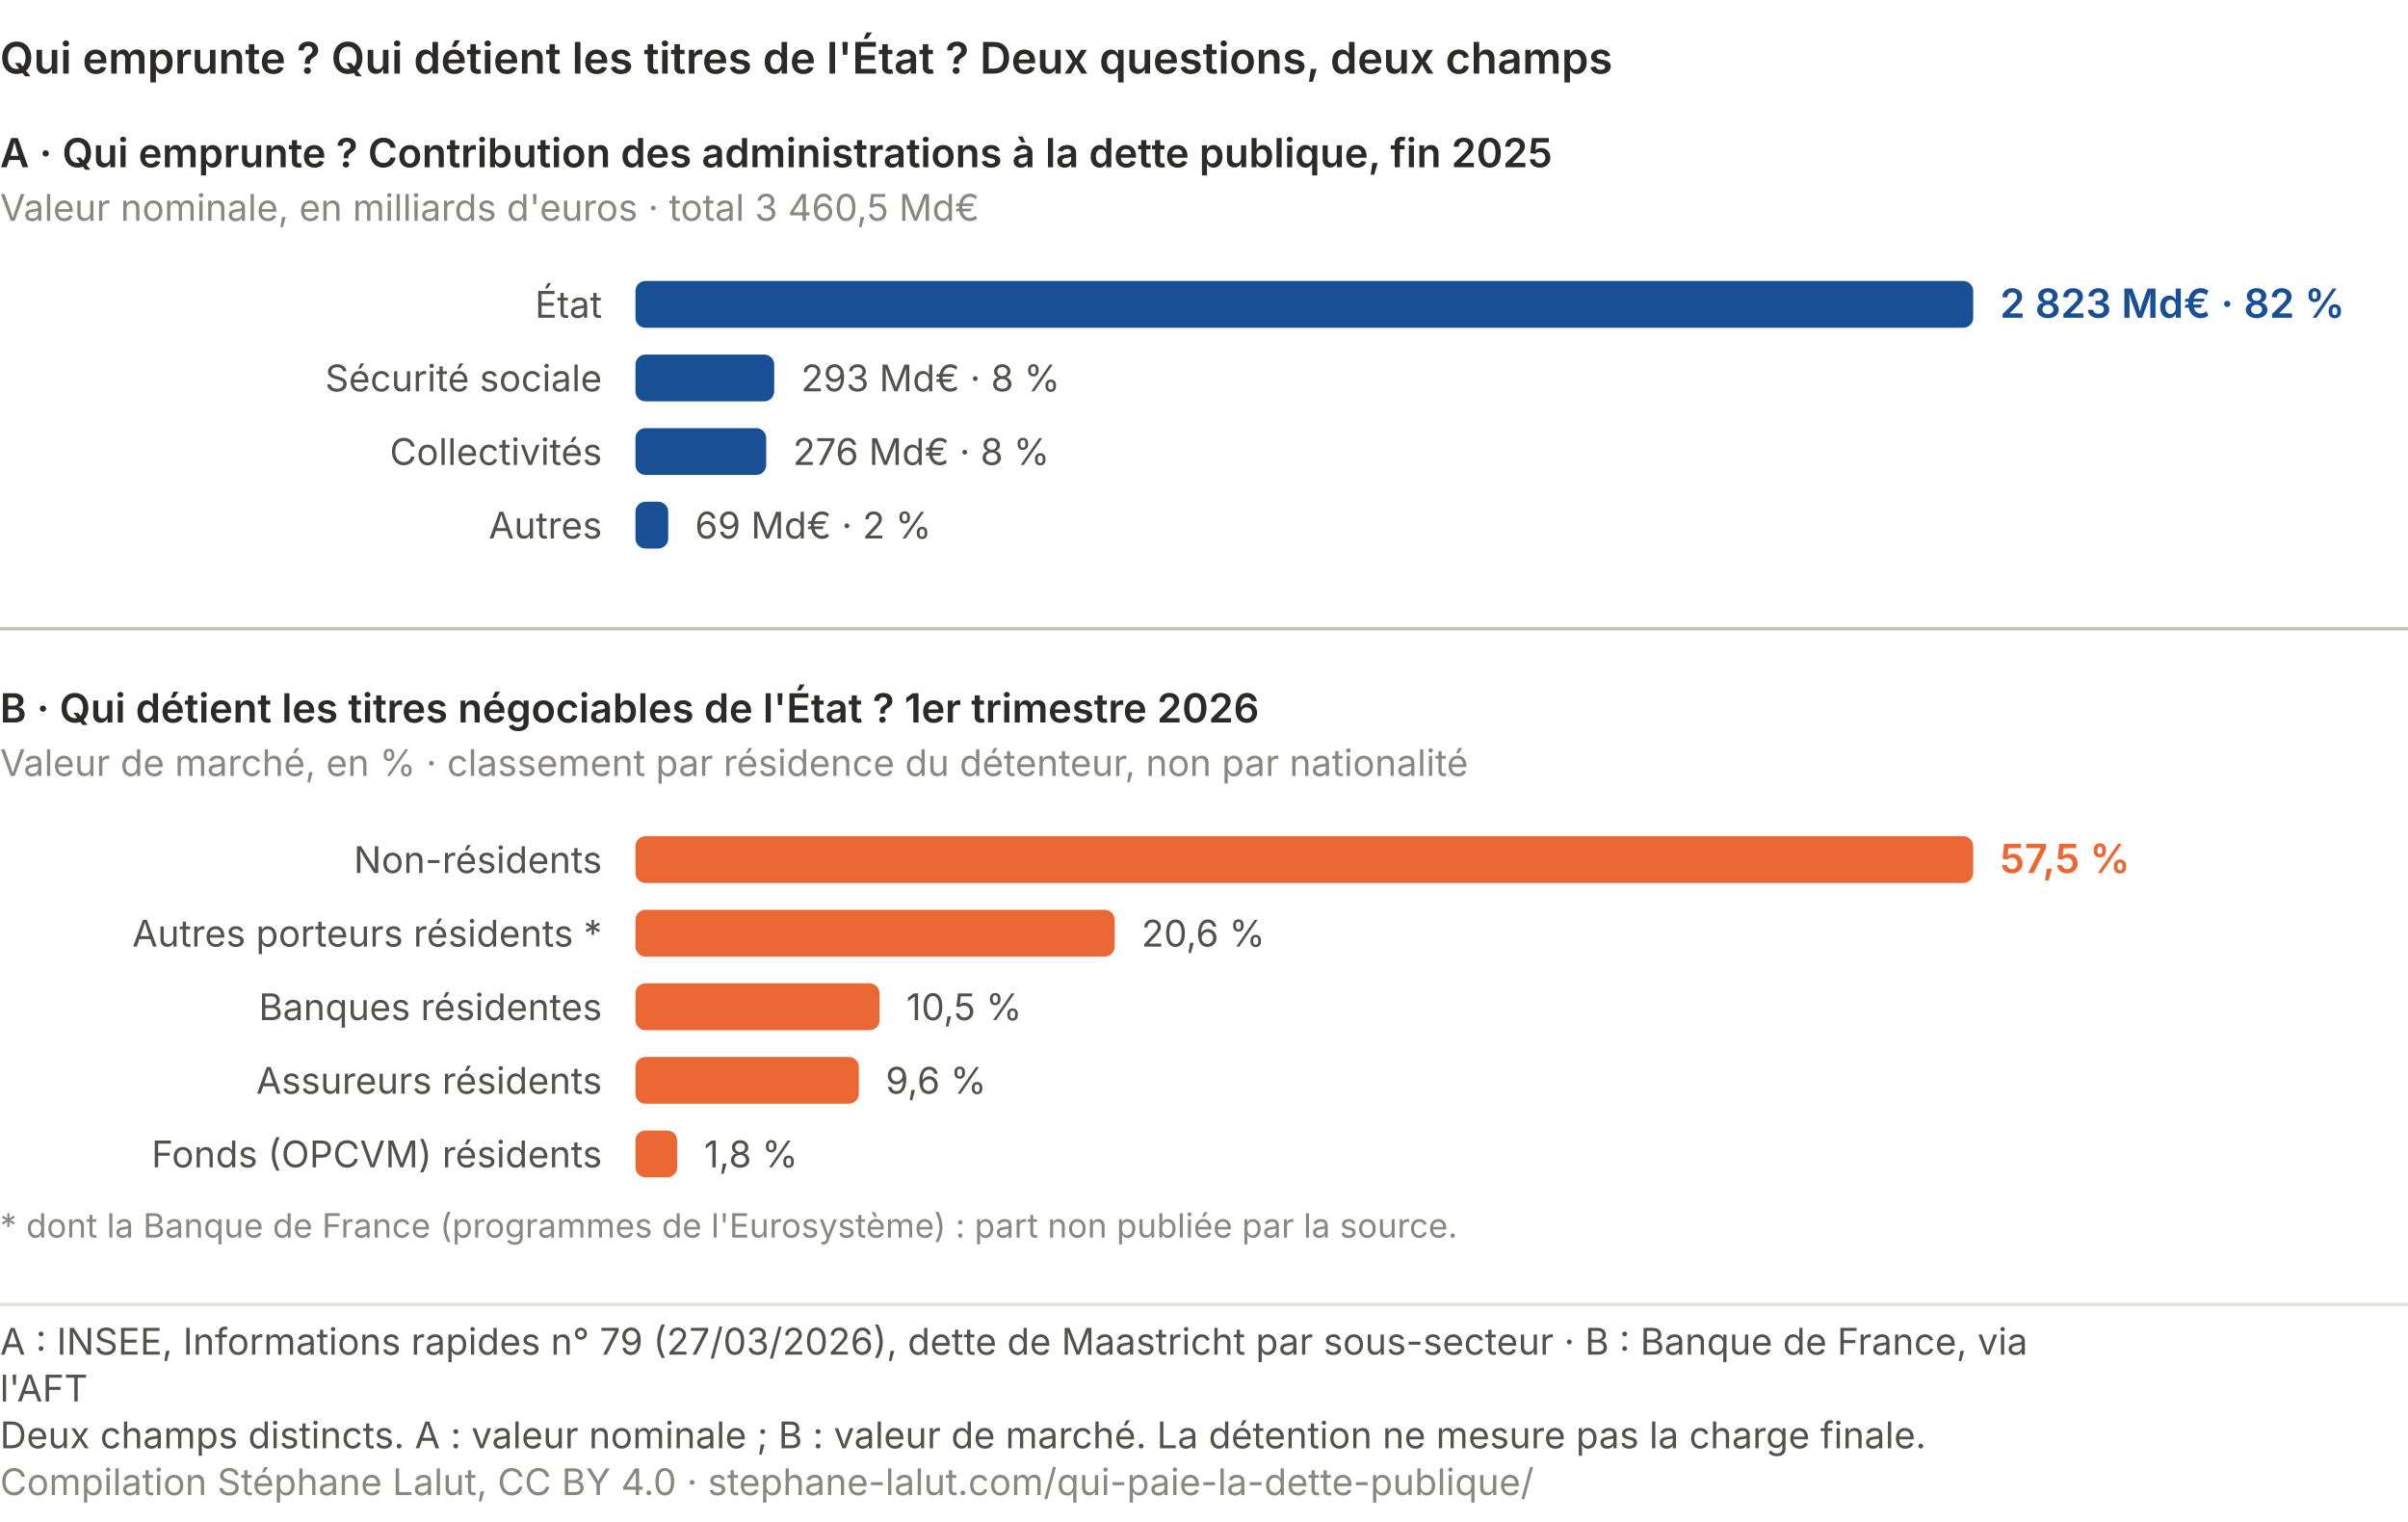
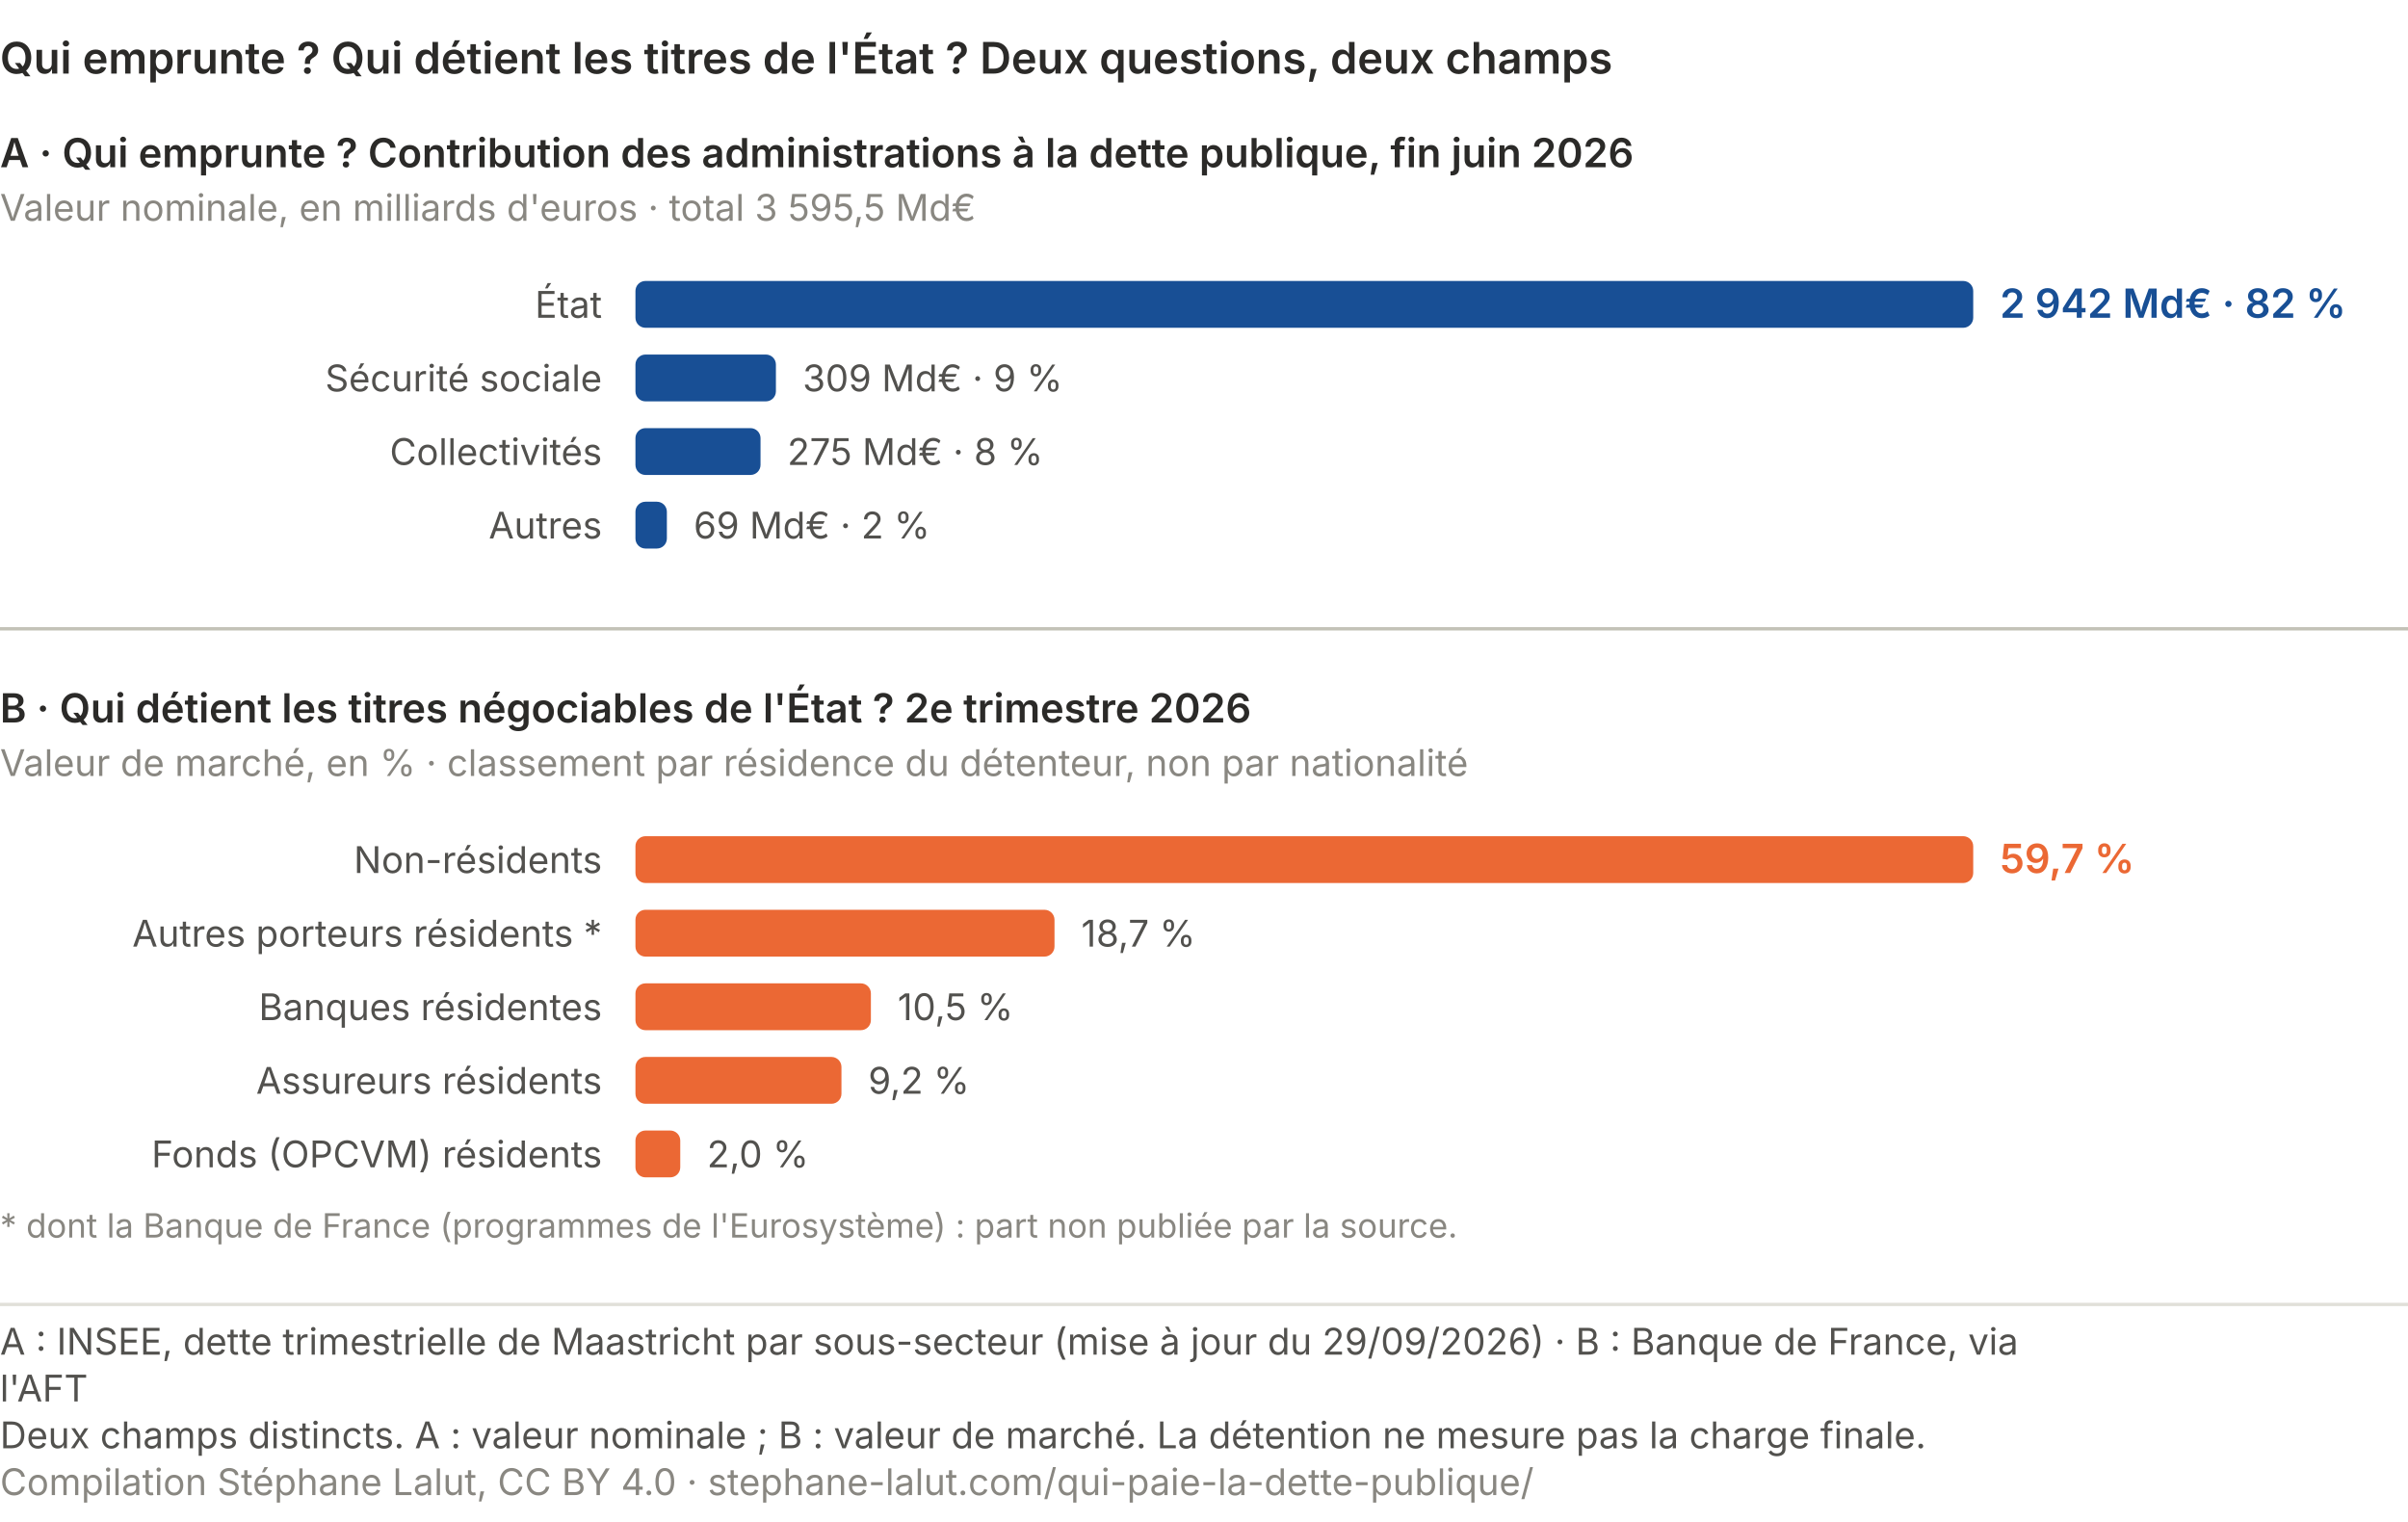
<svg xmlns="http://www.w3.org/2000/svg" viewBox="0 0 720 455" role="img" font-variant-numeric="tabular-nums" aria-labelledby="qp-det-t qp-det-d" font-family="system-ui, -apple-system, Segoe UI, sans-serif">
  <text x="0.0" y="22.0" font-size="13" fill="#2b2a28" text-anchor="start" font-weight="600">Qui emprunte ? Qui détient les titres de l'État ? Deux questions, deux champs</text>
-   <text x="0.0" y="50.0" font-size="12" fill="#2b2a28" text-anchor="start" font-weight="600">A · Qui emprunte ? Contribution des administrations à la dette publique, fin 2025</text>
-   <text x="0.0" y="66.0" font-size="11" fill="#898781" text-anchor="start">Valeur nominale, en milliards d'euros · total 3 460,5 Md€</text>
+   <text x="0.0" y="50.0" font-size="12" fill="#2b2a28" text-anchor="start" font-weight="600">A · Qui emprunte ? Contribution des administrations à la dette publique, fin juin 2026</text>
+   <text x="0.0" y="66.0" font-size="11" fill="#898781" text-anchor="start">Valeur nominale, en milliards d'euros · total 3 595,5 Md€</text>
  <text x="180.0" y="95.0" font-size="11" fill="#52514e" text-anchor="end">État</text>
  <rect x="190" y="84.0" width="400.0" height="14" rx="3" fill="#184f95" />
-   <text x="598.0" y="95.0" font-size="12" fill="#184f95" text-anchor="start" font-weight="600">2 823 Md€ · 82 %</text>
+   <text x="598.0" y="95.0" font-size="12" fill="#184f95" text-anchor="start" font-weight="600">2 942 Md€ · 82 %</text>
  <text x="180.0" y="117.0" font-size="11" fill="#52514e" text-anchor="end">Sécurité sociale</text>
-   <rect x="190" y="106.0" width="41.5" height="14" rx="3" fill="#184f95" />
-   <text x="239.5" y="117.0" font-size="11" fill="#52514e" text-anchor="start">293 Md€ · 8 %</text>
+   <rect x="190" y="106.0" width="42.0" height="14" rx="3" fill="#184f95" />
+   <text x="240.0" y="117.0" font-size="11" fill="#52514e" text-anchor="start">309 Md€ · 9 %</text>
  <text x="180.0" y="139.0" font-size="11" fill="#52514e" text-anchor="end">Collectivités</text>
-   <rect x="190" y="128.0" width="39.1" height="14" rx="3" fill="#184f95" />
-   <text x="237.1" y="139.0" font-size="11" fill="#52514e" text-anchor="start">276 Md€ · 8 %</text>
+   <rect x="190" y="128.0" width="37.4" height="14" rx="3" fill="#184f95" />
+   <text x="235.4" y="139.0" font-size="11" fill="#52514e" text-anchor="start">275 Md€ · 8 %</text>
  <text x="180.0" y="161.0" font-size="11" fill="#52514e" text-anchor="end">Autres</text>
-   <rect x="190" y="150.0" width="9.8" height="14" rx="3" fill="#184f95" />
-   <text x="207.8" y="161.0" font-size="11" fill="#52514e" text-anchor="start">69 Md€ · 2 %</text>
+   <rect x="190" y="150.0" width="9.4" height="14" rx="3" fill="#184f95" />
+   <text x="207.4" y="161.0" font-size="11" fill="#52514e" text-anchor="start">69 Md€ · 2 %</text>
  <line x1="0" y1="188.0" x2="720" y2="188.0" stroke="#c3c2b7" stroke-width="1" />
-   <text x="0.0" y="216.0" font-size="12" fill="#2b2a28" text-anchor="start" font-weight="600">B · Qui détient les titres négociables de l'État ? 1er trimestre 2026</text>
+   <text x="0.0" y="216.0" font-size="12" fill="#2b2a28" text-anchor="start" font-weight="600">B · Qui détient les titres négociables de l'État ? 2e trimestre 2026</text>
  <text x="0.0" y="232.0" font-size="11" fill="#898781" text-anchor="start">Valeur de marché, en % · classement par résidence du détenteur, non par nationalité</text>
  <text x="180.0" y="261.0" font-size="11" fill="#52514e" text-anchor="end">Non-résidents</text>
  <rect x="190" y="250.0" width="400.0" height="14" rx="3" fill="#eb6834" />
-   <text x="598.0" y="261.0" font-size="12" fill="#eb6834" text-anchor="start" font-weight="600">57,5 %</text>
+   <text x="598.0" y="261.0" font-size="12" fill="#eb6834" text-anchor="start" font-weight="600">59,7 %</text>
  <text x="180.0" y="283.0" font-size="11" fill="#52514e" text-anchor="end">Autres porteurs résidents *</text>
-   <rect x="190" y="272.0" width="143.3" height="14" rx="3" fill="#eb6834" />
-   <text x="341.3" y="283.0" font-size="11" fill="#52514e" text-anchor="start">20,6 %</text>
+   <rect x="190" y="272.0" width="125.3" height="14" rx="3" fill="#eb6834" />
+   <text x="323.3" y="283.0" font-size="11" fill="#52514e" text-anchor="start">18,7 %</text>
  <text x="180.0" y="305.0" font-size="11" fill="#52514e" text-anchor="end">Banques résidentes</text>
-   <rect x="190" y="294.0" width="73.0" height="14" rx="3" fill="#eb6834" />
-   <text x="271.0" y="305.0" font-size="11" fill="#52514e" text-anchor="start">10,5 %</text>
+   <rect x="190" y="294.0" width="70.4" height="14" rx="3" fill="#eb6834" />
+   <text x="268.4" y="305.0" font-size="11" fill="#52514e" text-anchor="start">10,5 %</text>
  <text x="180.0" y="327.0" font-size="11" fill="#52514e" text-anchor="end">Assureurs résidents</text>
-   <rect x="190" y="316.0" width="66.8" height="14" rx="3" fill="#eb6834" />
-   <text x="264.8" y="327.0" font-size="11" fill="#52514e" text-anchor="start">9,6 %</text>
+   <rect x="190" y="316.0" width="61.6" height="14" rx="3" fill="#eb6834" />
+   <text x="259.6" y="327.0" font-size="11" fill="#52514e" text-anchor="start">9,2 %</text>
  <text x="180.0" y="349.0" font-size="11" fill="#52514e" text-anchor="end">Fonds (OPCVM) résidents</text>
-   <rect x="190" y="338.0" width="12.5" height="14" rx="3" fill="#eb6834" />
-   <text x="210.5" y="349.0" font-size="11" fill="#52514e" text-anchor="start">1,8 %</text>
+   <rect x="190" y="338.0" width="13.4" height="14" rx="3" fill="#eb6834" />
+   <text x="211.4" y="349.0" font-size="11" fill="#52514e" text-anchor="start">2,0 %</text>
  <text x="0.0" y="370.0" font-size="10" fill="#898781" text-anchor="start">* dont la Banque de France (programmes de l'Eurosystème) : part non publiée par la source.</text>
  <line x1="0" y1="390.0" x2="720" y2="390.0" stroke="#e1e0d9" />
-   <text class="pied-source" x="0" y="405.0" font-size="11" fill="#52514e">A : INSEE, Informations rapides n° 79 (27/03/2026), dette de Maastricht par sous-secteur · B : Banque de France, via</text>
+   <text class="pied-source" x="0" y="405.0" font-size="11" fill="#52514e">A : INSEE, dette trimestrielle de Maastricht par sous-secteur (mise à jour du 29/09/2026) · B : Banque de France, via</text>
  <text class="pied-source" x="0" y="419.0" font-size="11" fill="#52514e">l'AFT</text>
  <text class="pied-note" x="0" y="433.0" font-size="11" fill="#52514e">Deux champs distincts. A : valeur nominale ; B : valeur de marché. La détention ne mesure pas la charge finale.</text>
-   <text class="pied-licence" x="0" y="447.0" font-size="11" fill="#898781">Compilation Stéphane Lalut, CC BY 4.0 · stephane-lalut.com/qui-paie-la-dette-publique/</text>
+   <text class="pied-licence" x="0" y="447.0" font-size="11" fill="#898781">Compilation Stéphane Lalut, CC BY 4.0 · stephane-lalut.com/qui-paie-la-dette-publique/</text>
</svg>
